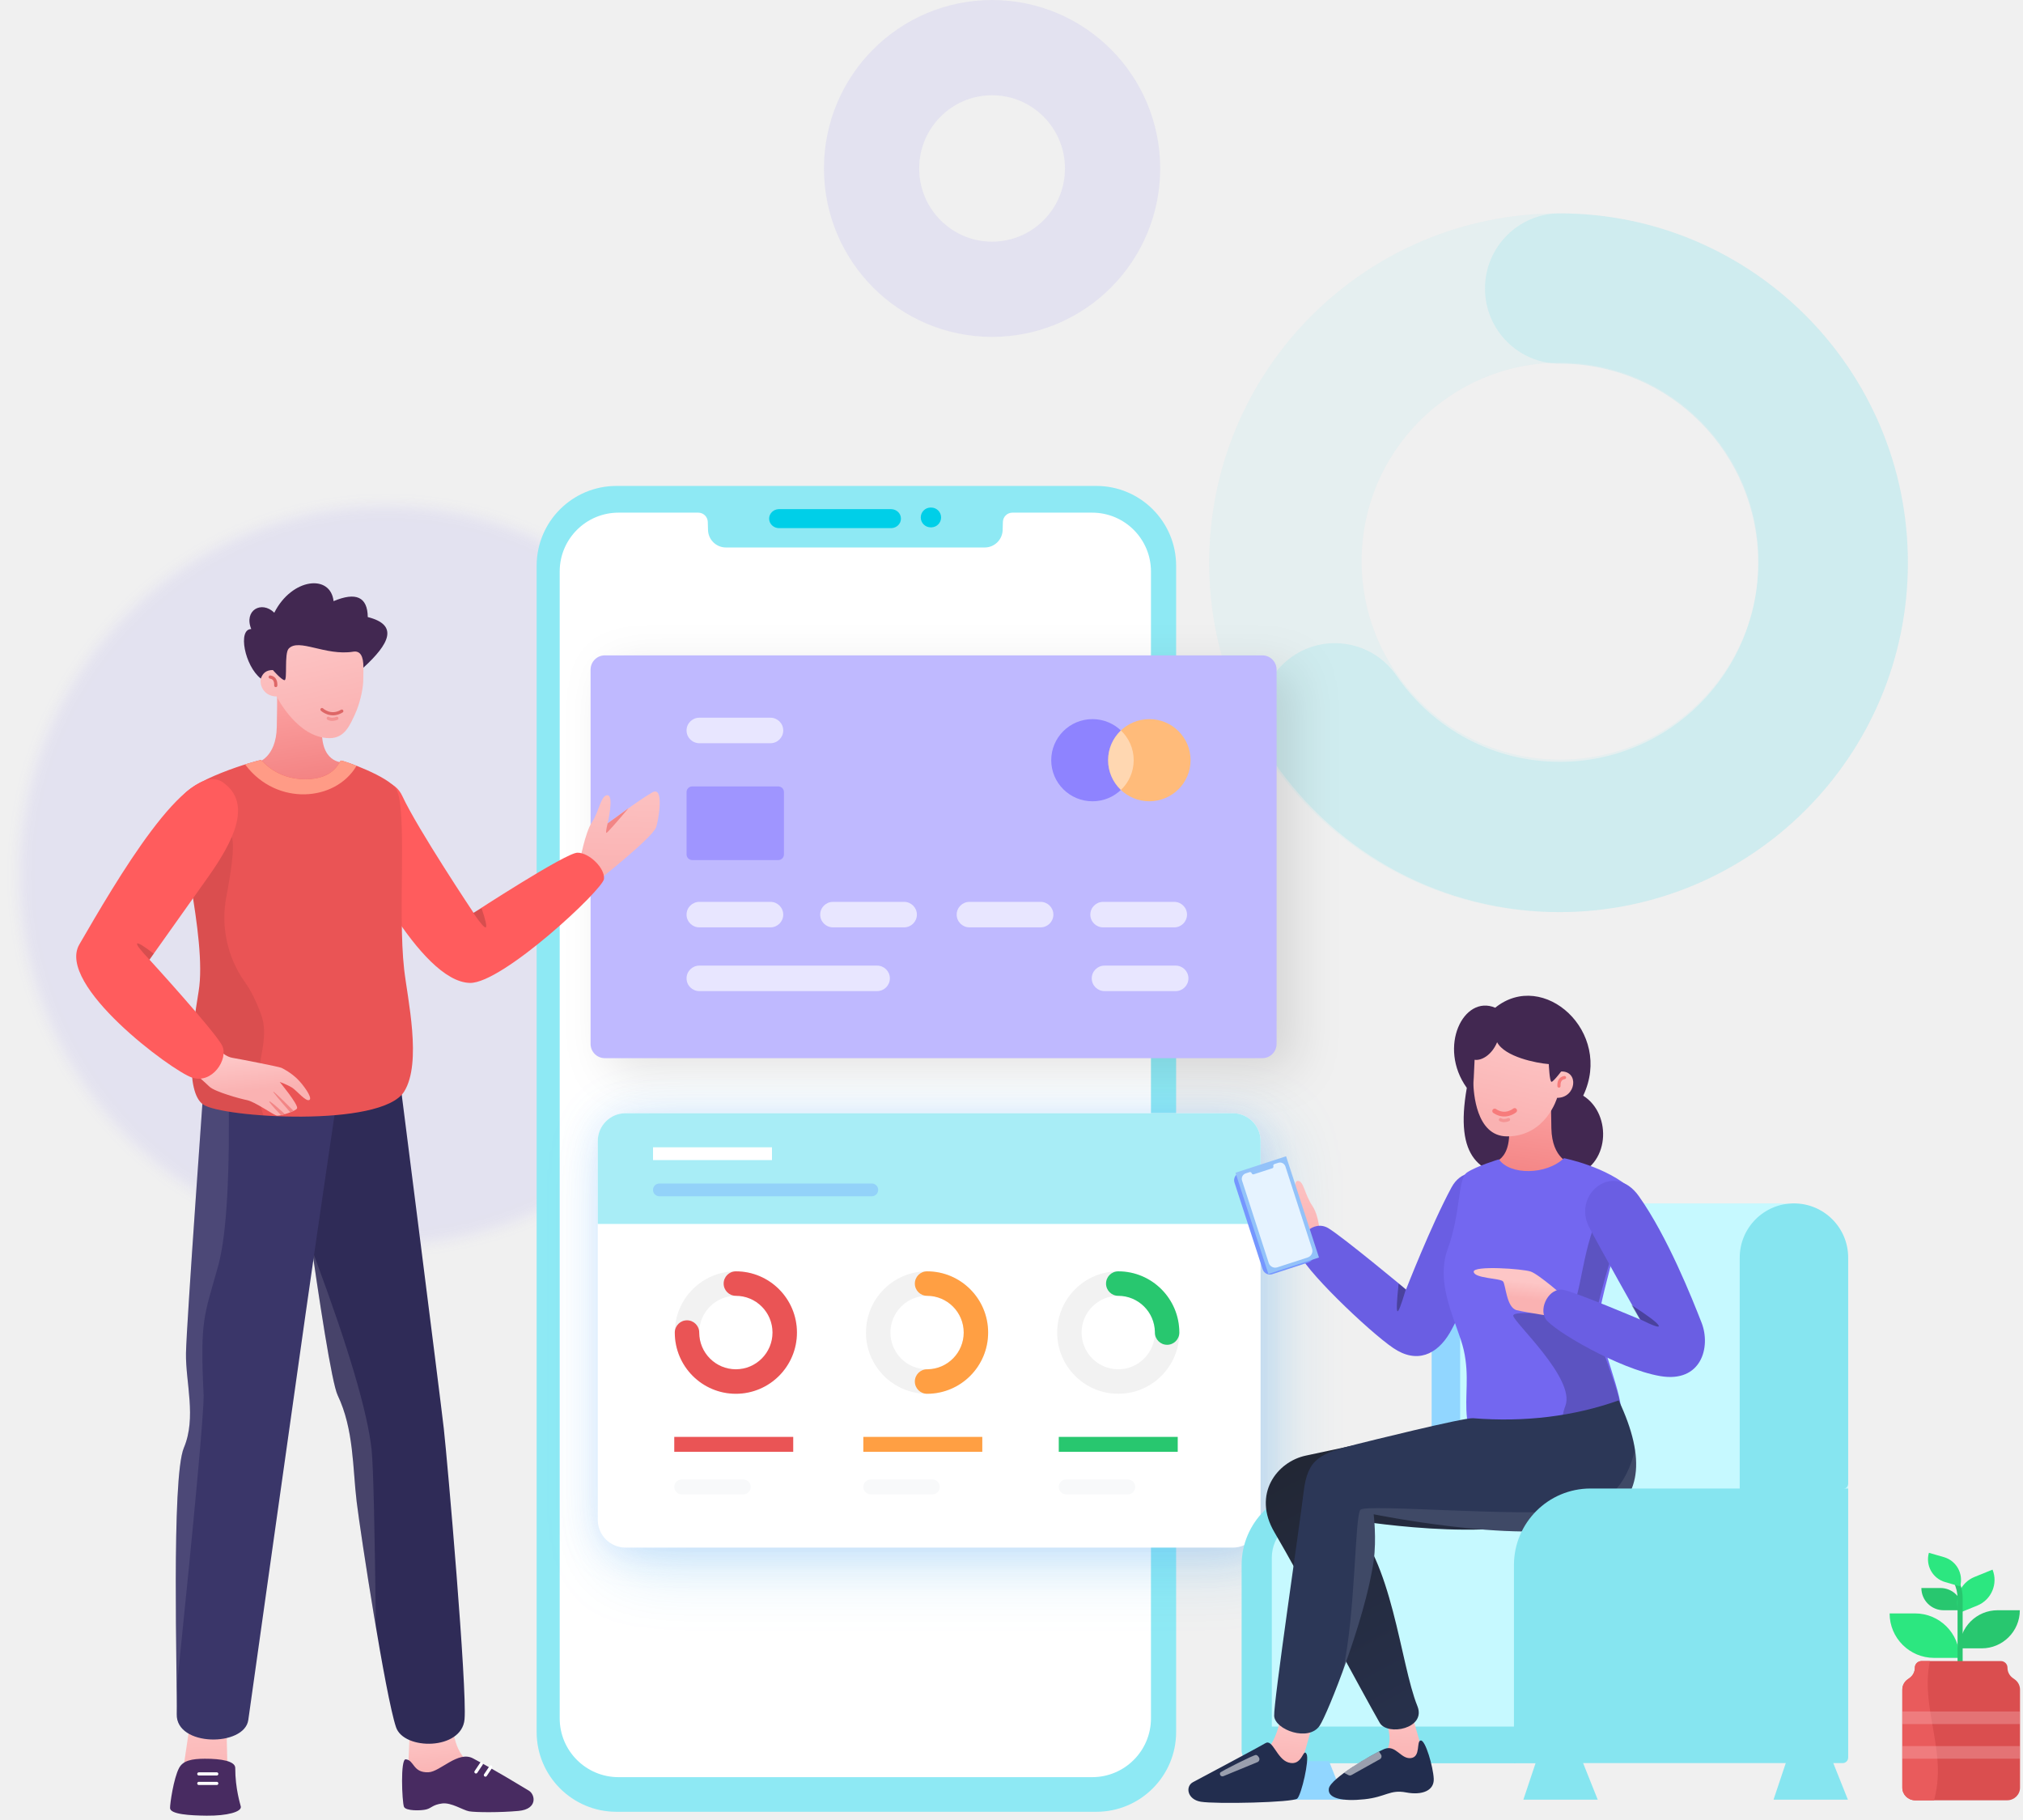
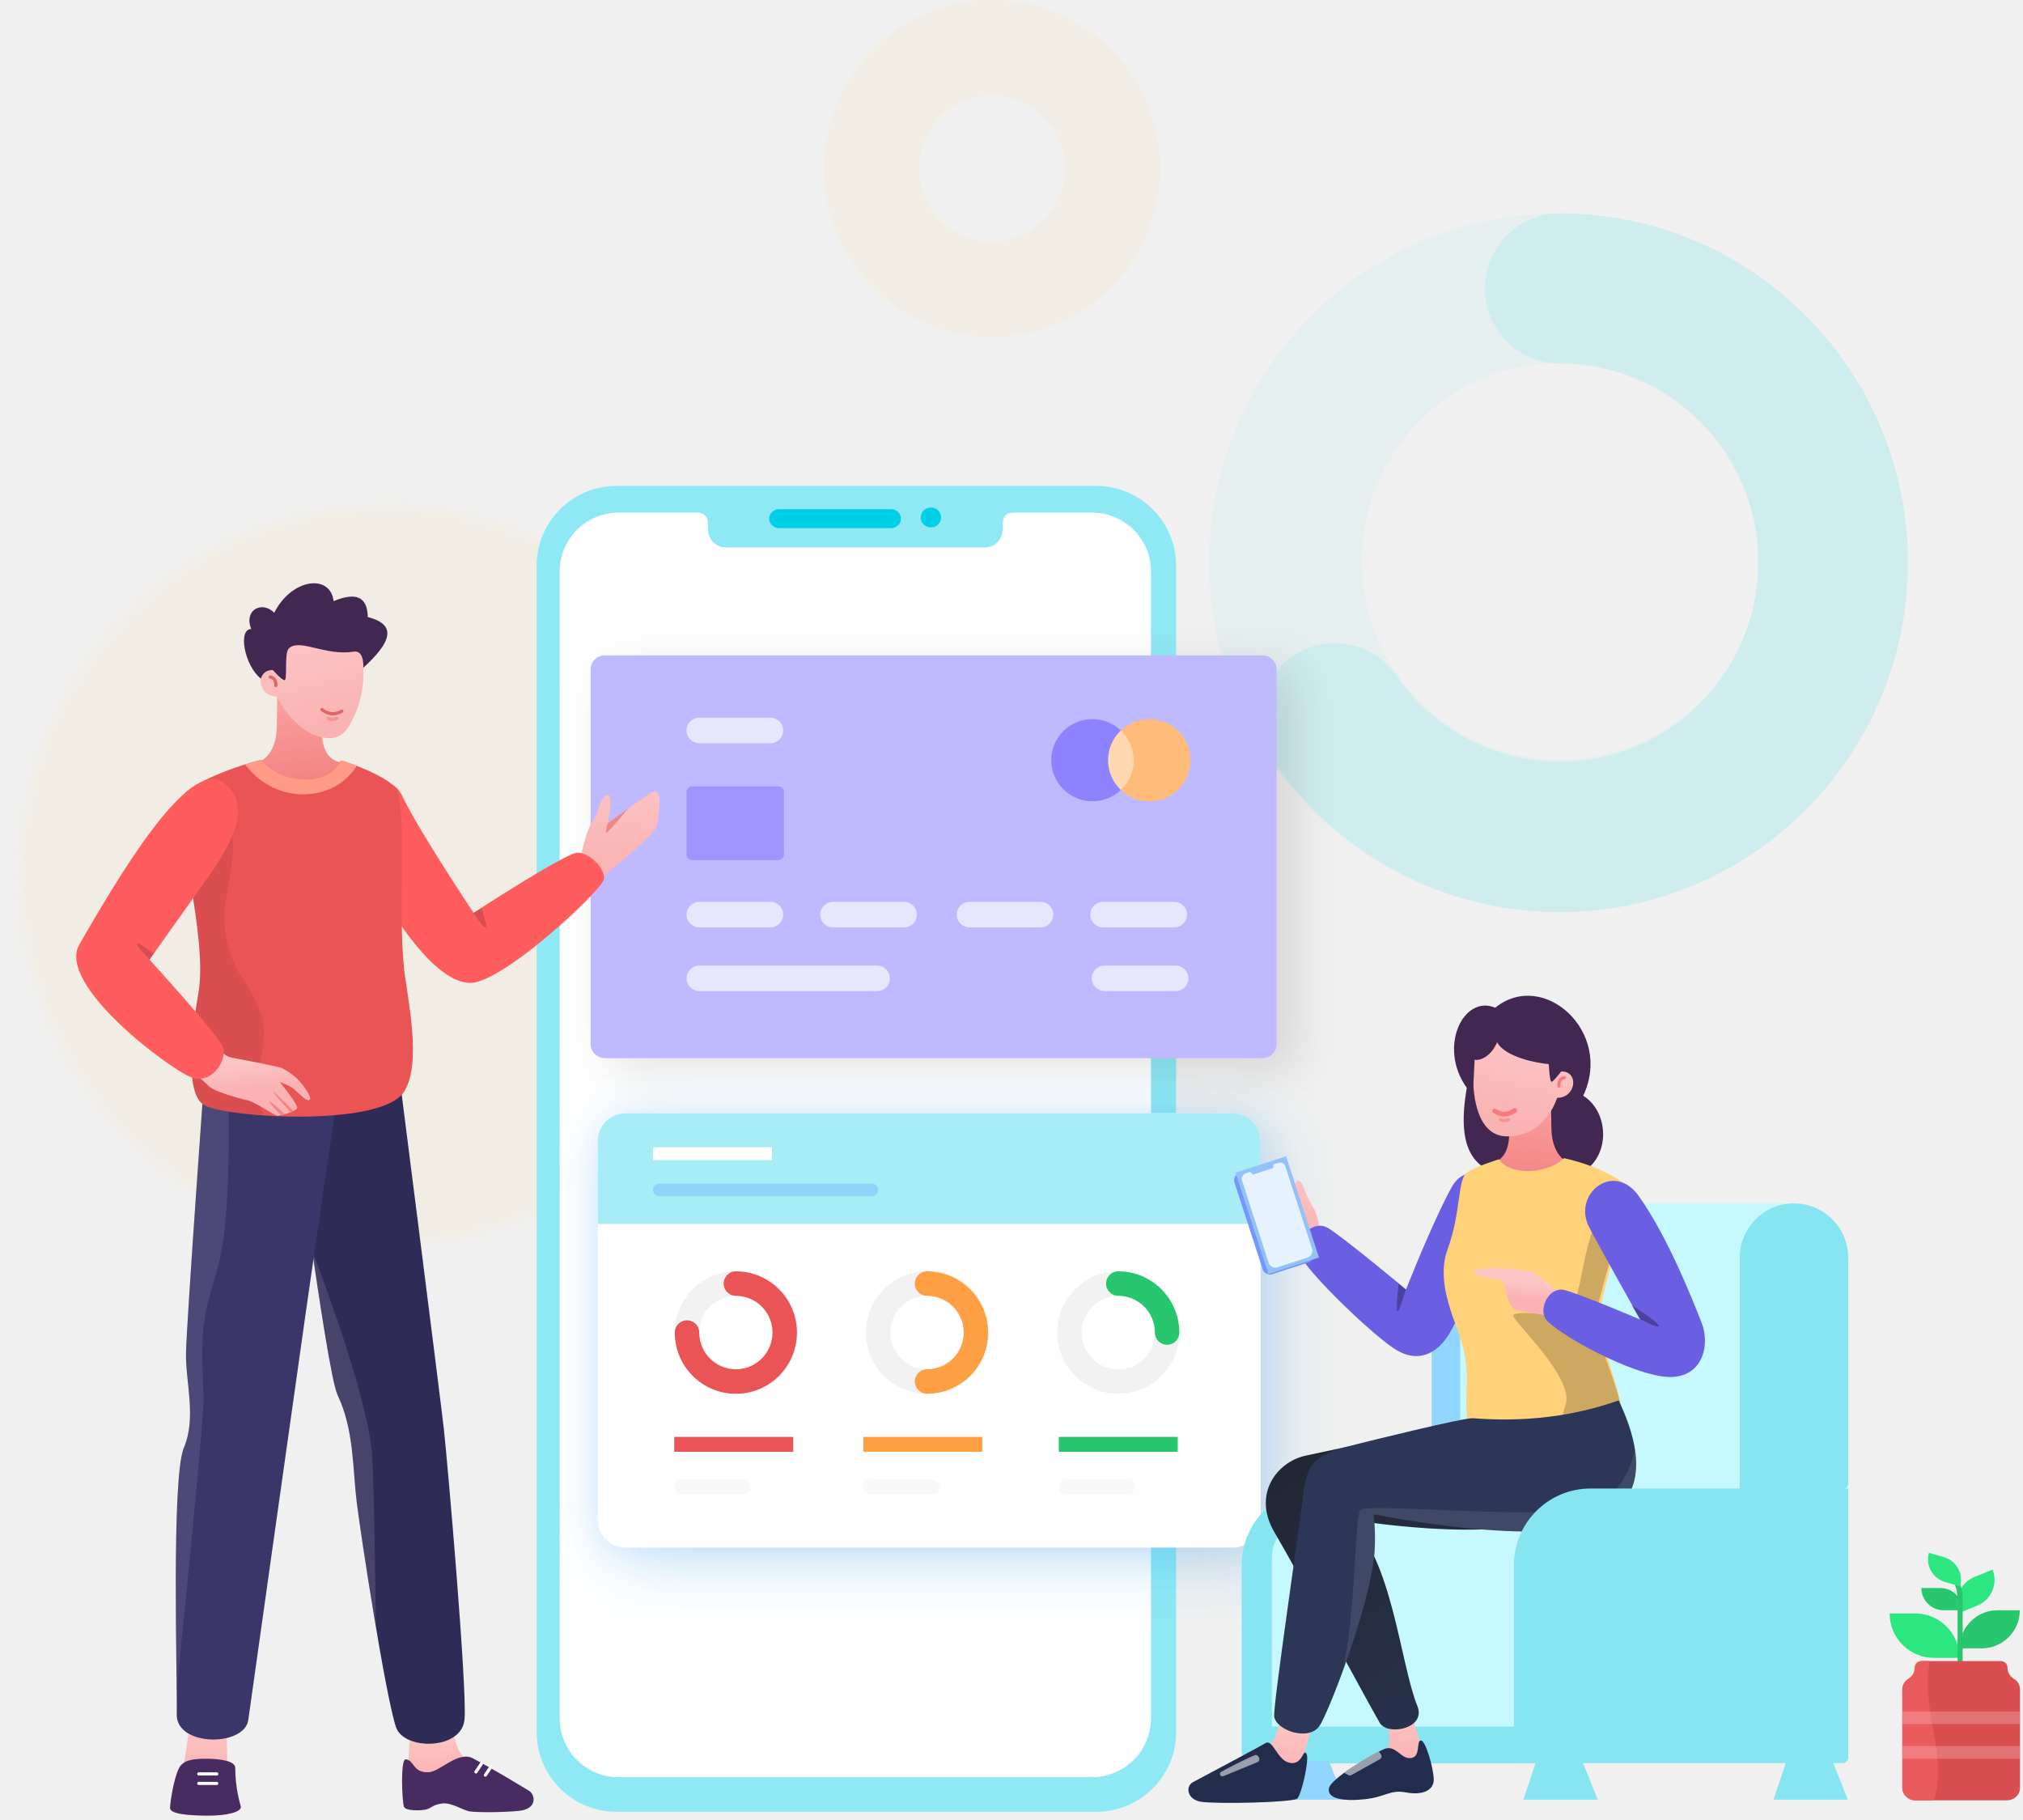
<svg xmlns="http://www.w3.org/2000/svg" xmlns:xlink="http://www.w3.org/1999/xlink" width="637px" height="573px" viewBox="0 0 637 573" version="1.1">
  <defs>
    <filter x="-2.6%" y="-2.6%" width="105.2%" height="105.2%" filterUnits="objectBoundingBox" id="filter-1">
      <feGaussianBlur stdDeviation="2" in="SourceGraphic" />
    </filter>
    <path d="M18.522,0 L43.63,0 C45.253,-7.42242666e-16 46.582,1.291 46.629,2.913 L46.703,5.483 C46.792,8.537 49.293,10.967 52.348,10.967 L133.831,10.967 C136.886,10.967 139.387,8.537 139.476,5.483 L139.55,2.913 C139.597,1.291 140.926,7.42242666e-16 142.549,0 L167.657,0 C177.886,-1.64974968e-14 186.179,8.293 186.179,18.522 L186.179,379.621 C186.179,389.85 177.886,398.143 167.657,398.143 L18.522,398.143 C8.293,398.143 4.01575893e-14,389.85 0,379.621 L0,18.522 C-1.25274242e-15,8.293 8.293,-1.67360005e-15 18.522,0 Z" id="path-2" />
    <path d="M8.757,0 L199.945,0 C204.781,-8.88398904e-16 208.702,3.921 208.702,8.757 L208.702,128.011 C208.702,132.847 204.781,136.768 199.945,136.768 L8.757,136.768 C3.921,136.768 4.14497961e-15,132.847 0,128.011 L0,8.757 C-5.92265936e-16,3.921 3.921,-2.66431478e-15 8.757,0 Z" id="path-4" />
    <filter x="-13.2%" y="-20.1%" width="131.1%" height="147.5%" filterUnits="objectBoundingBox" id="filter-6">
      <feOffset dx="5" dy="5" in="SourceAlpha" result="shadowOffsetOuter1" />
      <feGaussianBlur stdDeviation="10" in="shadowOffsetOuter1" result="shadowBlurOuter1" />
      <feColorMatrix values="0 0 0 0 0.076   0 0 0 0 0.583   0 0 0 0 0.879  0 0 0 0.229 0" type="matrix" in="shadowBlurOuter1" result="shadowMatrixOuter1" />
      <feOffset dx="0" dy="1" in="SourceAlpha" result="shadowOffsetOuter2" />
      <feGaussianBlur stdDeviation="5.5" in="shadowOffsetOuter2" result="shadowBlurOuter2" />
      <feColorMatrix values="0 0 0 0 0.504   0 0 0 0 0.7   0 0 0 0 1  0 0 0 0.234 0" type="matrix" in="shadowBlurOuter2" result="shadowMatrixOuter2" />
      <feMerge>
        <feMergeNode in="shadowMatrixOuter1" />
        <feMergeNode in="shadowMatrixOuter2" />
      </feMerge>
    </filter>
    <path d="M4.477,0 L211.527,0 C214,0 216.004,2.01 216.004,4.489 L216.004,122.332 C216.004,124.811 214,126.821 211.527,126.821 L4.477,126.821 C2.004,126.821 0,124.811 0,122.332 L0,4.489 C0,2.01 2.004,0 4.477,0 Z" id="path-7" />
    <filter x="-8.3%" y="-15.8%" width="122.2%" height="137.8%" filterUnits="objectBoundingBox" id="filter-8">
      <feOffset dx="6" dy="4" in="SourceAlpha" result="shadowOffsetOuter1" />
      <feGaussianBlur stdDeviation="7" in="shadowOffsetOuter1" result="shadowBlurOuter1" />
      <feColorMatrix values="0 0 0 0 0.019   0 0 0 0 0.019   0 0 0 0 0.019  0 0 0 0.11 0" type="matrix" in="shadowBlurOuter1" />
    </filter>
    <linearGradient x1="42.314%" y1="12.634%" x2="50%" y2="69.619%" id="linearGradient-9">
      <stop stop-color="#FDC6C6" offset="0%" />
      <stop stop-color="#FAB2B2" offset="100%" />
    </linearGradient>
    <linearGradient x1="46.204%" y1="-28.186%" x2="50%" y2="91.05%" id="linearGradient-10">
      <stop stop-color="#FDC6C6" offset="0%" />
      <stop stop-color="#FAB2B2" offset="100%" />
    </linearGradient>
    <linearGradient x1="44.814%" y1="-28.186%" x2="62.814%" y2="121.547%" id="linearGradient-11">
      <stop stop-color="#FFAFAF" offset="0%" />
      <stop stop-color="#F07777" offset="100%" />
    </linearGradient>
    <linearGradient x1="31.713%" y1="-6.917%" x2="55.144%" y2="91.235%" id="linearGradient-12">
      <stop stop-color="#FDC6C6" offset="0%" />
      <stop stop-color="#FAB2B2" offset="100%" />
    </linearGradient>
    <linearGradient x1="45.013%" y1="-28.186%" x2="50%" y2="91.05%" id="linearGradient-13">
      <stop stop-color="#FDC6C6" offset="0%" />
      <stop stop-color="#FAB2B2" offset="100%" />
    </linearGradient>
    <linearGradient x1="42.314%" y1="21.163%" x2="50%" y2="65.141%" id="linearGradient-14">
      <stop stop-color="#FDC6C6" offset="0%" />
      <stop stop-color="#FAB2B2" offset="100%" />
    </linearGradient>
    <linearGradient x1="45.136%" y1="-28.186%" x2="62.018%" y2="121.547%" id="linearGradient-15">
      <stop stop-color="#FFAFAF" offset="0%" />
      <stop stop-color="#F07777" offset="100%" />
    </linearGradient>
    <linearGradient x1="31.713%" y1="-6.206%" x2="55.144%" y2="90.72%" id="linearGradient-16">
      <stop stop-color="#FDC6C6" offset="0%" />
      <stop stop-color="#FAB2B2" offset="100%" />
    </linearGradient>
    <linearGradient x1="42.314%" y1="-3.86%" x2="50%" y2="78.278%" id="linearGradient-17">
      <stop stop-color="#FDC6C6" offset="0%" />
      <stop stop-color="#FAB2B2" offset="100%" />
    </linearGradient>
    <linearGradient x1="28.503%" y1="98.643%" x2="77.061%" y2="9.204%" id="linearGradient-18">
      <stop stop-color="#28324F" offset="0%" />
      <stop stop-color="#222735" offset="100%" />
    </linearGradient>
    <linearGradient x1="44.359%" y1="-28.186%" x2="50%" y2="91.05%" id="linearGradient-19">
      <stop stop-color="#FDC6C6" offset="0%" />
      <stop stop-color="#FAB2B2" offset="100%" />
    </linearGradient>
    <linearGradient x1="42.314%" y1="28.062%" x2="50%" y2="61.518%" id="linearGradient-20">
      <stop stop-color="#FDC6C6" offset="0%" />
      <stop stop-color="#FAB2B2" offset="100%" />
    </linearGradient>
    <linearGradient x1="42.314%" y1="8.536%" x2="50%" y2="71.77%" id="linearGradient-21">
      <stop stop-color="#FDC6C6" offset="0%" />
      <stop stop-color="#FAB2B2" offset="100%" />
    </linearGradient>
    <path d="M6.059,0 L31.005,0 C32.17,0 33.115,0.925 33.115,2.067 L33.115,2.126 C33.115,3.388 33.728,4.574 34.767,5.322 L35.413,5.788 C36.451,6.535 37.065,7.722 37.065,8.984 L37.065,39.872 C37.065,42.063 35.251,43.839 33.014,43.839 L4.051,43.839 C1.814,43.839 1.86636192e-13,42.063 1.86636192e-13,39.872 L1.86636192e-13,8.984 C1.86636192e-13,7.722 0.613,6.535 1.651,5.788 L2.298,5.322 C3.267,4.624 3.866,3.544 3.941,2.377 L3.95,2.067 C3.95,0.925 4.894,0 6.059,0 Z" id="path-22" />
  </defs>
  <g id="📝-Pages-New" stroke="none" stroke-width="1" fill="none" fill-rule="evenodd">
    <g id="Reset-Password" transform="translate(-139, -246)">
      <g id="Illustration" transform="translate(145, 261)">
        <g id="Shape">
-           <ellipse id="Oval" fill="#7367F0" opacity="0.1" filter="url(#filter-1)" cx="115.531" cy="260.607" rx="115.531" ry="116.393" />
+           <ellipse id="Oval" fill="#ffd178" opacity="0.1" filter="url(#filter-1)" cx="115.531" cy="260.607" rx="115.531" ry="116.393" />
          <path d="M484.75,52.185 C423.999,52.185 374.75,101.434 374.75,162.185 C374.75,222.937 423.999,272.185 484.75,272.185 C545.501,272.185 594.75,222.937 594.75,162.185 C594.75,101.434 545.501,52.185 484.75,52.185 Z M485.25,99.185 C519.768,99.185 547.75,127.167 547.75,161.685 C547.75,196.203 519.768,224.185 485.25,224.185 C450.732,224.185 422.75,196.203 422.75,161.685 C422.75,127.167 450.732,99.185 485.25,99.185 Z" id="Oval" fill="#00CFE8" fill-rule="nonzero" opacity="0.05" />
-           <ellipse id="Oval" stroke="#7367F0" stroke-width="30" opacity="0.1" cx="306.383" cy="38.041" rx="37.944" ry="38.041" />
+           <ellipse id="Oval" stroke="#ffd178" stroke-width="30" opacity="0.1" cx="306.383" cy="38.041" rx="37.944" ry="38.041" />
          <path d="M485.165,52.185 C545.687,52.185 594.75,101.434 594.75,162.185 C594.75,222.937 545.687,272.185 485.165,272.185 C448.704,272.185 415.237,254.153 394.923,224.605 C387.53,213.852 390.221,199.12 400.933,191.699 C411.538,184.353 426.029,186.927 433.491,197.412 L433.715,197.733 C445.321,214.614 464.362,224.873 485.165,224.873 C519.656,224.873 547.617,196.807 547.617,162.185 C547.617,127.91 520.213,100.059 486.198,99.505 L485.165,99.497 C472.15,99.497 461.598,88.906 461.598,75.841 C461.598,62.776 472.15,52.185 485.165,52.185 Z" id="Path" fill="#00CFE8" fill-rule="nonzero" opacity="0.1" />
        </g>
        <g id="Mobile-Banking-App" transform="translate(18, 138)">
          <g id="Phone3" transform="translate(144.9749, 0)">
            <path d="M25.137,0 L176.227,0 C190.109,-1.13278991e-14 201.364,11.254 201.364,25.137 L201.364,392.323 C201.364,406.206 190.109,417.46 176.227,417.46 L25.137,417.46 C11.254,417.46 -2.31133716e-14,406.206 -2.83662357e-14,392.323 L-2.83662357e-14,25.137 C-2.65136725e-14,11.254 11.254,6.10293932e-15 25.137,0 Z" id="Rectangle" fill="#8EE9F4" />
            <g id="Group-48" transform="translate(7.262298, 8.412419)">
              <mask id="mask-3" fill="white">
                <use xlink:href="#path-2" />
              </mask>
              <use id="Rectangle" fill="#FFFFFF" xlink:href="#path-2" />
              <ellipse id="Oval" fill-opacity="0.549" fill="#E97EFF" mask="url(#mask-3)" cx="70.585" cy="242.325" rx="15.969" ry="15.951" />
              <path d="M27.913,68.354 L159.667,68.354 C162.558,68.354 164.901,70.698 164.901,73.588 C164.901,76.479 162.558,78.822 159.667,78.822 L27.913,78.822 C25.023,78.822 22.679,76.479 22.679,73.588 C22.679,70.698 25.023,68.354 27.913,68.354 Z" id="Rectangle" fill-opacity="0.549" fill="#E97EFF" mask="url(#mask-3)" />
            </g>
            <path d="M111.597,7.308 C113.319,7.308 114.715,8.647 114.715,10.299 C114.715,11.914 113.38,13.231 111.711,13.288 L111.597,13.29 L76.329,13.29 C74.607,13.29 73.211,11.951 73.211,10.299 C73.211,8.684 74.546,7.368 76.215,7.31 L76.329,7.308 L111.597,7.308 Z" id="Path" fill="#00CFE8" fill-rule="nonzero" />
            <path d="M124.236,6.81 C125.958,6.81 127.355,8.205 127.355,9.925 C127.355,11.608 126.02,12.979 124.35,13.039 L124.236,13.041 L124.072,13.041 C122.35,13.041 120.953,11.646 120.953,9.925 C120.953,8.243 122.288,6.872 123.958,6.812 L124.072,6.81 L124.236,6.81 Z" id="Path" fill="#00CFE8" fill-rule="nonzero" />
          </g>
          <g id="BoardPieChart" transform="translate(164.2294, 197.5135)">
            <mask id="mask-5" fill="white">
              <use xlink:href="#path-4" />
            </mask>
            <g id="Rectangle">
              <use fill="black" fill-opacity="1" filter="url(#filter-6)" xlink:href="#path-4" />
              <use fill="#FFFFFF" fill-rule="evenodd" xlink:href="#path-4" />
            </g>
            <polygon id="Rectangle" fill="#A8EDF6" mask="url(#mask-5)" points="-4.682 -5.363 214.053 -5.363 214.053 34.862 -4.682 34.862" />
            <path d="M19.403,22.124 L86.286,22.124 C87.396,22.124 88.297,23.025 88.297,24.135 C88.297,25.246 87.396,26.147 86.286,26.147 L19.403,26.147 C18.292,26.147 17.392,25.246 17.392,24.135 C17.392,23.025 18.292,22.124 19.403,22.124 Z" id="Rectangle" fill="#6FA3FF" opacity="0.366" mask="url(#mask-5)" />
            <rect id="Rectangle" fill="#FFFFFF" mask="url(#mask-5)" x="17.392" y="10.727" width="37.459" height="4.023" />
            <rect id="Rectangle" fill="#EA5455" mask="url(#mask-5)" x="24.081" y="101.905" width="37.459" height="4.693" />
            <path d="M26.427,115.314 L45.815,115.314 C47.111,115.314 48.162,116.365 48.162,117.66 C48.162,118.956 47.111,120.007 45.815,120.007 L26.427,120.007 C25.132,120.007 24.081,118.956 24.081,117.66 C24.081,116.365 25.132,115.314 26.427,115.314 Z" id="Rectangle" fill="#F8F9FA" mask="url(#mask-5)" />
            <rect id="Rectangle" fill="#FF9F43" fill-rule="nonzero" mask="url(#mask-5)" x="83.615" y="101.905" width="37.459" height="4.693" />
            <path d="M85.961,115.314 L105.349,115.314 C106.645,115.314 107.695,116.365 107.695,117.66 C107.695,118.956 106.645,120.007 105.349,120.007 L85.961,120.007 C84.665,120.007 83.615,118.956 83.615,117.66 C83.615,116.365 84.665,115.314 85.961,115.314 Z" id="Rectangle" fill="#F8F9FA" mask="url(#mask-5)" />
            <rect id="Rectangle" fill="#28C76F" mask="url(#mask-5)" x="145.155" y="101.905" width="37.459" height="4.693" />
            <path d="M147.501,115.314 L166.889,115.314 C168.185,115.314 169.236,116.365 169.236,117.66 C169.236,118.956 168.185,120.007 166.889,120.007 L147.501,120.007 C146.205,120.007 145.155,118.956 145.155,117.66 C145.155,116.365 146.205,115.314 147.501,115.314 Z" id="Rectangle" fill="#F8F9FA" mask="url(#mask-5)" />
            <g id="Group-37" mask="url(#mask-5)">
              <g transform="translate(24.08098, 52.96396)" id="Group-5">
                <g transform="translate(0.167229, 0.167607)" />
              </g>
            </g>
            <g id="Group-3" mask="url(#mask-5)">
              <g transform="translate(144.6531, 49.77942)">
                <path d="M19.231,38.55 C29.853,38.55 38.463,29.92 38.463,19.275 C38.463,8.63 29.853,0 19.231,0 C8.61,0 0,8.63 0,19.275 C0,29.92 8.61,38.55 19.231,38.55 Z M19.231,30.84 C12.859,30.84 7.693,25.662 7.693,19.275 C7.693,12.888 12.859,7.71 19.231,7.71 C25.604,7.71 30.77,12.888 30.77,19.275 C30.77,25.662 25.604,30.84 19.231,30.84 Z" id="Oval" fill="#F2F2F2" />
                <path d="M38.463,19.275 C38.463,8.63 29.853,0 19.231,0 C17.107,0 15.385,1.726 15.385,3.855 C15.385,5.984 17.107,7.71 19.231,7.71 C25.532,7.71 30.653,12.771 30.768,19.058 L30.77,19.275 C30.77,21.404 32.492,23.13 34.616,23.13 C36.741,23.13 38.463,21.404 38.463,19.275 Z" id="Path" fill="#28C76F" />
              </g>
            </g>
            <g id="Group-4" mask="url(#mask-5)">
              <g transform="translate(84.45066, 49.77942)">
                <path d="M19.231,38.55 C29.853,38.55 38.463,29.92 38.463,19.275 C38.463,8.63 29.853,0 19.231,0 C8.61,0 0,8.63 0,19.275 C0,29.92 8.61,38.55 19.231,38.55 Z M19.231,30.84 C12.859,30.84 7.693,25.662 7.693,19.275 C7.693,12.888 12.859,7.71 19.231,7.71 C25.604,7.71 30.77,12.888 30.77,19.275 C30.77,25.662 25.604,30.84 19.231,30.84 Z" id="Oval" fill="#F2F2F2" fill-rule="evenodd" />
                <path d="M19.231,38.55 C29.853,38.55 38.463,29.92 38.463,19.275 C38.463,8.63 29.853,0 19.231,0 C17.107,0 15.385,1.726 15.385,3.855 C15.385,5.984 17.107,7.71 19.231,7.71 C25.604,7.71 30.77,12.888 30.77,19.275 C30.77,25.589 25.721,30.722 19.448,30.838 L19.231,30.84 C17.107,30.84 15.385,32.566 15.385,34.695 C15.385,36.824 17.107,38.55 19.231,38.55 Z" id="Path" fill="#FF9F43" fill-rule="nonzero" />
              </g>
            </g>
            <g id="Group-6" mask="url(#mask-5)">
              <g transform="translate(24.24821, 49.77942)">
                <path d="M19.231,38.55 C29.853,38.55 38.463,29.92 38.463,19.275 C38.463,8.63 29.853,0 19.231,0 C8.61,0 0,8.63 0,19.275 C0,29.92 8.61,38.55 19.231,38.55 Z M19.231,30.84 C12.859,30.84 7.693,25.662 7.693,19.275 C7.693,12.888 12.859,7.71 19.231,7.71 C25.604,7.71 30.77,12.888 30.77,19.275 C30.77,25.662 25.604,30.84 19.231,30.84 Z" id="Oval" fill="#F2F2F2" />
                <path d="M0,19.275 C0,29.92 8.61,38.55 19.231,38.55 C29.853,38.55 38.463,29.92 38.463,19.275 C38.463,8.63 29.853,0 19.231,0 C17.107,0 15.385,1.726 15.385,3.855 C15.385,5.984 17.107,7.71 19.231,7.71 C25.604,7.71 30.77,12.888 30.77,19.275 C30.77,25.662 25.604,30.84 19.231,30.84 C12.859,30.84 7.693,25.662 7.693,19.275 C7.693,17.146 5.971,15.42 3.846,15.42 C1.722,15.42 0,17.146 0,19.275 Z" id="Path" fill="#EA5455" />
              </g>
            </g>
          </g>
          <g id="VisaCard2" transform="translate(161.9642, 53.35135)">
            <g id="Rectangle">
              <use fill="black" fill-opacity="1" filter="url(#filter-8)" xlink:href="#path-7" />
              <use fill="#BFB9FF" fill-rule="evenodd" xlink:href="#path-7" />
            </g>
            <g id="Group-46" transform="translate(30.2182, 18.95627)">
              <g id="Group-45" transform="translate(0, 1.115074)">
                <g id="Group-43" transform="translate(114.8291, 0)">
                  <ellipse id="Oval" fill="#8E83FF" cx="12.983" cy="12.935" rx="12.983" ry="12.935" />
                  <ellipse id="Oval-Copy-10" fill="#FFBB7A" cx="30.89" cy="12.935" rx="12.983" ry="12.935" />
                  <path d="M21.819,3.681 L21.938,3.57 C24.419,5.926 25.965,9.25 25.965,12.935 C25.965,16.619 24.419,19.944 21.938,22.3 C19.454,19.945 17.907,16.62 17.907,12.935 C17.907,9.308 19.405,6.03 21.819,3.681 L21.938,3.57 L21.819,3.681 Z" id="Path" fill-opacity="0.416" fill="#FFFFFF" />
                </g>
                <path d="M1.791,21.186 L28.875,21.186 C29.864,21.186 30.666,21.985 30.666,22.971 L30.666,42.596 C30.666,43.581 29.864,44.38 28.875,44.38 L1.791,44.38 C0.802,44.38 4.97021279e-14,43.581 4.97021279e-14,42.596 L4.97021279e-14,22.971 C4.97021279e-14,21.985 0.802,21.186 1.791,21.186 Z" id="Rectangle" fill="#9F95FF" />
              </g>
              <g id="Group-44" transform="translate(0, 0.669045)" fill="#FFFFFF" fill-opacity="0.647">
                <path d="M4.029,57.984 L26.413,57.984 C28.638,57.984 30.442,59.781 30.442,61.998 C30.442,64.215 28.638,66.012 26.413,66.012 L4.029,66.012 C1.804,66.012 -1.03380426e-13,64.215 -1.03380426e-13,61.998 C-1.03380426e-13,59.781 1.804,57.984 4.029,57.984 Z" id="Rectangle" />
                <path d="M4.029,78.055 L59.989,78.055 C62.214,78.055 64.018,79.852 64.018,82.069 C64.018,84.286 62.214,86.084 59.989,86.084 L4.029,86.084 C1.804,86.084 -9.94042559e-14,84.286 -9.94042559e-14,82.069 C-9.94042559e-14,79.852 1.804,78.055 4.029,78.055 Z" id="Rectangle" />
                <path d="M131.617,78.055 L154.001,78.055 C156.226,78.055 158.03,79.852 158.03,82.069 C158.03,84.286 156.226,86.084 154.001,86.084 L131.617,86.084 C129.392,86.084 127.588,84.286 127.588,82.069 C127.588,79.852 129.392,78.055 131.617,78.055 Z" id="Rectangle" />
                <path d="M4.029,0 L26.413,0 C28.638,0 30.442,1.797 30.442,4.014 C30.442,6.231 28.638,8.029 26.413,8.029 L4.029,8.029 C1.804,8.029 0,6.231 0,4.014 C0,1.797 1.804,0 4.029,0 Z" id="Rectangle" />
                <path d="M46.111,57.984 L68.495,57.984 C70.72,57.984 72.524,59.781 72.524,61.998 C72.524,64.215 70.72,66.012 68.495,66.012 L46.111,66.012 C43.886,66.012 42.082,64.215 42.082,61.998 C42.082,59.781 43.886,57.984 46.111,57.984 Z" id="Rectangle-Copy-38" />
                <path d="M89.088,57.984 L111.472,57.984 C113.697,57.984 115.501,59.781 115.501,61.998 C115.501,64.215 113.697,66.012 111.472,66.012 L89.088,66.012 C86.863,66.012 85.059,64.215 85.059,61.998 C85.059,59.781 86.863,57.984 89.088,57.984 Z" id="Rectangle-Copy-39" />
                <path d="M131.169,57.984 L153.553,57.984 C155.778,57.984 157.582,59.781 157.582,61.998 C157.582,64.215 155.778,66.012 153.553,66.012 L131.169,66.012 C128.944,66.012 127.14,64.215 127.14,61.998 C127.14,59.781 128.944,57.984 131.169,57.984 Z" id="Rectangle-Copy-40" />
              </g>
            </g>
          </g>
          <g id="Men1.1" transform="translate(0, 30.64865)">
            <g id="LLeg" transform="translate(66.42274, 149.2404)">
              <path d="M52.059,209.111 C52.059,209.111 51.905,218.968 57.959,222.469 C64.011,225.97 73.389,232.476 73.389,232.476 L37.714,233.685 L38.731,209.022 L52.059,209.111 Z" id="Path" fill="url(#linearGradient-9)" />
              <path d="M37.338,221.046 C40.097,221.331 39.494,225.321 44.5,225.127 C48.147,224.985 53.835,218.259 58.514,220.75 C65.656,224.553 74.03,229.681 76.084,230.902 C78.137,232.123 78.948,236.729 72.881,237.294 C67.078,237.835 59.246,237.775 57.284,237.417 C55.322,237.06 51.682,234.557 48.754,234.957 C45.826,235.358 45.493,236.367 43.857,236.814 C42.22,237.261 37.281,237.358 36.769,235.979 C36.181,234.397 35.592,220.867 37.338,221.046 Z" id="Path" fill="#482B61" />
              <path d="M34.573,-1.98621069e-14 C34.573,-1.98621069e-14 48.182,106.815 49.32,116.917 C50.457,127.019 56.705,198.882 55.85,208.467 C54.979,218.229 36.717,218.282 34.267,210.917 C30.914,200.835 23.162,150.452 21.88,139.93 C20.598,129.409 21.048,117.194 15.896,106.42 C12.207,98.707 -3.4583696e-14,2.739 -3.4583696e-14,2.739 L34.573,-1.98621069e-14 Z" id="Path" fill="#2F2B57" />
              <path d="M26.574,123.435 L26.623,123.915 C27.142,129.495 27.578,147.976 27.929,179.36 L27.146,174.673 C24.689,159.809 22.508,145.085 21.88,139.93 C20.625,129.628 21.03,117.702 16.211,107.095 L15.896,106.42 C14.272,103.026 10.999,82.537 7.842,60.658 L8.834,63.312 C19.372,91.653 25.286,111.695 26.574,123.435 Z" id="Path" fill-opacity="0.192" fill="#FFFFFF" opacity="0.591" />
              <line x1="61.152" y1="222.465" x2="59.445" y2="225.018" id="Path-10" stroke="#FFFFFF" stroke-linecap="round" />
              <line x1="64.132" y1="223.463" x2="62.425" y2="226.017" id="Path-10" stroke="#FFFFFF" stroke-linecap="round" />
            </g>
            <g id="RLeg" transform="translate(29.16793, 151.8545)">
              <polygon id="Path" fill="url(#linearGradient-10)" points="6.418 208.758 3.226 230.314 18.657 230.236 18.152 208.357" />
              <path d="M0.382,233.802 C0.331,232.544 1.502,224.387 3.226,221.157 C4.476,218.814 7.249,218.265 11.306,218.249 C16.539,218.229 20.913,219.02 20.907,221.157 C20.888,227.696 22.546,232.725 22.658,233.299 C22.985,234.985 18.305,236.243 11.912,236.179 C6.679,236.127 0.463,235.763 0.382,233.802 Z" id="Path" fill="#482B61" />
              <path d="M54.336,0.893 C54.336,0.893 47.26,48.566 42.978,78.73 C38.769,108.37 26.305,196.782 25.018,206.037 C23.835,214.533 2.254,214.533 2.481,204.243 C2.708,193.953 0.71,129.832 4.728,120.338 C8.747,110.844 5.248,99.795 5.394,90.573 C5.541,81.35 11.32,1.509 11.32,1.509 L54.336,0.893 Z" id="Path" fill="#3A3669" />
              <path d="M15.629,62.713 L15.291,63.94 C11.194,78.66 9.78,79.986 10.941,103.464 L10.953,103.941 C10.994,109.848 8.185,140.414 2.526,195.639 L2.5,192.206 C2.302,169.677 1.472,128.942 4.626,120.593 L4.728,120.338 C8.747,110.844 5.248,99.795 5.394,90.573 C5.541,81.35 11.32,1.509 11.32,1.509 L18.702,1.403 L18.778,5.06 C19.309,33.622 18.259,52.84 15.629,62.713 L15.629,62.713 Z" id="Path" fill-opacity="0.192" fill="#FFFFFF" opacity="0.462" />
              <line x1="9.436" y1="223.03" x2="15.085" y2="223.03" id="Path-9" stroke="#FFFFFF" stroke-linecap="round" />
              <line x1="9.436" y1="226.025" x2="15.085" y2="226.025" id="Path-9" stroke="#FFFFFF" stroke-linecap="round" />
            </g>
            <g id="Head" transform="translate(52.24105, 0)">
              <path d="M4.794,56.429 C4.794,56.429 10.705,55.035 10.91,45.3 C11.115,35.565 10.971,32.243 10.971,32.243 L24.985,32.006 C24.985,32.006 25.127,42.855 25.129,46.78 C25.134,57.319 32.441,56.429 32.441,56.429 C32.441,56.429 30.922,64.975 19.124,65.642 C9.913,66.163 4.794,56.429 4.794,56.429 Z" id="Path" fill="url(#linearGradient-11)" />
              <g id="Head1" transform="translate(0.582624, 0)">
                <path d="M9.102,27.322 C3.294,27.096 4.241,35.642 10.275,35.63 C10.275,35.63 16.759,48.735 26.94,48.769 C31.844,48.785 33.445,44.395 34.915,41.313 C36.385,38.231 37.464,33.621 37.554,30.798 C37.65,27.789 37.662,17.901 37.662,17.901 L8.876,17.888 L9.102,27.322 Z" id="Path" fill="url(#linearGradient-12)" />
                <path d="M26.53,42.666 C27.446,43.052 28.464,42.826 29.223,42.382" id="Path" stroke="#F49494" stroke-linecap="round" transform="translate(27.87652, 42.62291) rotate(6) translate(-27.87652, -42.62291) " />
                <path d="M9.682,32.344 C10.049,31.021 9.888,29.867 8.582,29.341" id="Path-8" stroke="#DE6767" stroke-linecap="round" transform="translate(9.217431, 30.84216) rotate(-13) translate(-9.217431, -30.84216) " />
                <path d="M9.102,27.322 C9.102,27.322 11.773,30.42 12.76,30.506 C13.749,30.591 12.623,22.12 14.078,20.577 C17.274,17.186 25.626,22.948 34.408,21.541 C36.578,21.193 37.643,22.873 37.604,26.579 C45.814,19.055 48.791,13.119 38.98,10.64 C38.901,4.271 35.256,2.673 28.208,5.627 C27.266,-2.976 15.088,-1.677 9.544,9.267 C5.532,5.344 -0.108,8.511 2.286,14.415 C-2.035,14.415 0.217,26.024 5.308,30.011 C5.916,28.269 7.026,27.322 9.102,27.322 Z" id="Path" fill="#422851" />
                <path d="M24.764,38.962 C24.764,38.962 26.759,42.204 30.664,41.045" id="Path" stroke="#DE6767" stroke-linecap="round" transform="translate(27.71392, 40.12866) rotate(-15) translate(-27.71392, -40.12866) " />
              </g>
            </g>
            <g id="LArm" transform="translate(85.16583, 62.32707)">
              <g id="Group-3" transform="translate(85.96644, 17.48897) rotate(4) translate(-85.96644, -17.48897) translate(73.96644, 2.488965)">
                <path d="M-7.94013428e-14,23.728 C-7.94013428e-14,23.728 1.014,14.395 2.982,11.012 C4.949,7.628 5.209,2.157 7.293,2.211 C9.377,2.267 7.91,11.075 7.91,11.075 C7.91,11.075 17.056,3.159 21.261,0.357 C25.097,-2.198 23.728,9.73 23.209,11.275 C21.972,14.952 5.706,29.64 5.706,29.64 C5.706,29.64 0.433,24.522 -7.94013428e-14,23.728 Z" id="Path" fill="url(#linearGradient-13)" />
                <path d="M7.91,11.075 C7.573,13.084 7.523,14.081 7.76,14.064 C7.997,14.047 10.12,11.31 14.127,5.851 L7.91,11.075 Z" id="Path" fill="#F28585" />
              </g>
              <path d="M17.528,4.679 C22.259,14.939 39.955,41.45 39.955,41.45 C39.955,41.45 68.953,22.544 72.643,22.506 C76.333,22.467 81.343,27.363 81.028,30.741 C80.713,34.12 48.963,63.757 38.78,63.507 C22.947,63.119 3.092,21.946 1.053,16.443 C-4.407,1.703 12.913,-5.329 17.528,4.679 Z" id="Path" fill="#FF5C5D" />
              <path d="M39.85,41.431 C42.082,44.701 43.398,46.229 43.798,46.014 C44.198,45.8 43.759,43.801 42.482,40.018 L39.85,41.431 Z" id="Path-5" fill-opacity="0.16" fill="#000000" />
            </g>
            <g id="Body" transform="translate(32.50797, 55.66771)">
              <path d="M0.149,12.98 C-1.337,20.104 8.838,56.008 6.039,72.805 C3.825,86.09 1.711,104.381 7.449,108.443 C13.291,112.577 63.579,115.86 70.747,104.381 C76.434,95.275 71.778,75.079 70.747,65.867 C68.69,47.488 71.796,15.726 68.307,9.23 C66.142,5.2 51.384,0.003 50.83,0.164 C50.276,0.325 48.972,6.035 39.641,6.035 C30.309,6.035 26.189,0.164 25.687,0.003 C25.186,-0.158 1.494,6.535 0.149,12.98 Z" id="Path" fill="#EA5455" />
              <path d="M25.664,3.40471175e-05 L25.687,0.003 C26.189,0.164 30.309,6.035 39.641,6.035 C48.972,6.035 50.276,0.325 50.83,0.164 C51.03,0.106 53.08,0.746 55.721,1.777 L55.709,1.898 C49.039,13.098 30.696,14.479 20.892,1.665 L20.669,1.368 L21.764,1.029 C23.766,0.42 25.199,0.054 25.589,0.006 L25.664,3.40471175e-05 Z" id="Path" fill="#FF9B86" />
              <path d="M0.181,17.928 L1.003,18.042 C9.725,19.29 14.841,21.264 16.349,23.964 C17.339,25.736 16.879,31.728 14.968,41.941 L14.766,43.012 C12.994,52.27 15.02,61.846 20.369,69.572 L20.67,69.999 C22.479,72.53 24.147,75.863 25.673,79.997 C29.214,89.587 21.682,97.667 26.452,111.933 L25.478,111.862 C16.612,111.183 9.441,109.852 7.449,108.443 C1.711,104.381 3.825,86.09 6.039,72.805 C8.42,58.513 1.409,30.387 0.181,17.928 Z" id="Path" fill-opacity="0.067" fill="#000000" />
            </g>
            <g id="Rarm" transform="translate(0, 61.67254)">
              <g id="Group-2" transform="translate(36.33261, 83.2852)">
                <path d="M6.548,0 C6.548,0 9.896,3.949 12.753,4.441 C15.61,4.932 27.568,7.271 28.298,7.617 C28.988,7.945 31.347,9.187 33.364,11.179 C35.112,12.906 38.136,16.999 37.122,17.704 C36.038,18.457 33.112,14.765 31.644,13.853 C30.105,12.895 27.739,12.047 27.739,12.047 C27.739,12.047 33.591,19.107 33.219,20.34 C32.947,21.24 27.971,22.777 26.907,22.662 C25.843,22.547 19.98,18.254 17.345,17.754 C15.517,17.408 7.333,15.191 5.607,13.527 C3.882,11.862 -3.9524224e-14,8.483 -3.9524224e-14,8.483 L6.548,0 Z" id="Path" fill="url(#linearGradient-14)" />
                <path d="M32.091,21.158 C28.008,17.045 25.882,15.023 25.712,15.093 C25.541,15.163 27.32,17.328 31.048,21.588 L32.091,21.158 Z" id="Path" fill="#F28585" />
                <path d="M29.362,22.172 C26.303,19.37 24.674,18.036 24.474,18.171 C24.274,18.306 25.499,19.754 28.149,22.514 L29.362,22.172 Z" id="Path" fill="#F28585" />
              </g>
              <path d="M46.209,1.023 C55.664,7.677 49.347,19.771 41.503,30.865 C34.175,41.227 23.068,56.837 23.068,56.837 C23.068,56.837 43.953,79.713 45.97,83.945 C47.987,88.178 42.836,96.127 36.431,93.956 C30.026,91.785 -6.422,64.786 0.99,52.027 C12.311,32.538 35.04,-6.836 46.209,1.023 Z" id="Path" fill="#FF5C5D" />
              <path d="M23.068,56.837 C20.211,53.814 18.916,52.128 19.183,51.778 C19.45,51.428 21.193,52.489 24.413,54.959 L23.068,56.837 Z" id="Path-6" fill-opacity="0.16" fill="#000000" />
            </g>
          </g>
          <g id="Group-7" transform="translate(348.8459, 160.0541)">
            <path d="M42.222,155.619 L123.353,155.619 L123.353,155.619 L123.353,238.078 C123.353,240.287 121.562,242.078 119.353,242.078 L22.111,242.078 C19.901,242.078 18.111,240.287 18.111,238.078 L18.111,179.73 C18.111,166.414 28.906,155.619 42.222,155.619 Z" id="Rectangle" fill="#86E5F0" />
            <polygon id="Rectangle" fill="#86E5F0" points="27.619 225.012 104.398 225.012 104.398 242.078 27.619 242.078" />
            <polygon id="Path" fill="#86E5F0" points="125.399 241.46 130.243 253.59 106.829 253.59 110.886 241.46" />
            <polygon id="Path" fill="#91D6FF" points="45.628 241.46 50.472 253.59 27.058 253.59 31.116 241.46" />
            <polygon id="Path" fill="#86E5F0" points="204.173 241.46 209.016 253.59 185.603 253.59 189.66 241.46" />
            <path d="M101.538,66.333 L123.95,65.847 L123.95,65.847 L123.95,163.774 L77.95,163.774 L77.95,90.438 C77.95,77.326 88.429,66.617 101.538,66.333 Z" id="Rectangle" fill="#91D6FF" />
            <path d="M111.035,65.847 L187.266,65.847 C199.328,65.847 209.106,75.625 209.106,87.687 L209.106,164.022 C209.106,164.987 208.324,165.77 207.359,165.77 L86.924,165.77 L86.924,165.77 L86.924,89.958 C86.924,76.642 97.719,65.847 111.035,65.847 Z" id="Rectangle" fill="#C6F9FF" />
            <path d="M192.033,65.847 C201.462,65.847 209.106,73.491 209.106,82.92 L209.106,154.046 C209.106,155.011 208.324,155.793 207.359,155.793 L174.959,155.793 L174.959,155.793 L174.959,82.92 C174.959,73.491 182.603,65.847 192.033,65.847 Z" id="Rectangle" fill="#86E5F0" />
            <path d="M40.219,164.82 L118.499,164.82 L118.499,164.82 L118.499,230.574 L27.619,230.574 L27.619,177.42 C27.619,170.461 33.26,164.82 40.219,164.82 Z" id="Rectangle" fill="#C6F9FF" />
            <g id="Wom1.4" transform="translate(82.66293, 127.5) scale(-1, 1) translate(-82.66293, -127.5) translate(0.662928, 0)">
              <g id="Head" transform="translate(32.71943, 0.465078)">
                <path d="M10.006,56.875 C-2.193,54.033 -2.996,37.281 6.278,31.47 C-3.286,11.41 18.831,-8.507 33.981,3.776 C43.913,-0.478 52.167,16.121 42.925,29.013 C46.8,51.148 38.914,56.869 24.697,57.112 L10.006,56.875 Z" id="Path" fill="#422851" />
                <path d="M10.157,52.874 C10.157,52.874 16.091,51.48 16.297,41.752 C16.503,32.024 16.358,28.704 16.358,28.704 L29.429,28.468 C29.429,28.468 29.571,39.309 29.573,43.231 C29.579,53.764 36.914,52.874 36.914,52.874 C36.914,52.874 35.389,61.415 23.546,62.081 C14.299,62.602 10.157,52.874 10.157,52.874 Z" id="Path" fill="url(#linearGradient-15)" />
                <path d="M13.312,23.846 C7.481,23.62 8.432,32.16 14.489,32.149 C14.489,32.149 18.007,44.281 30.221,44.281 C40.14,44.281 40.786,30.141 40.876,27.32 C40.972,24.312 40.985,14.431 40.985,14.431 L13.085,14.418 L13.312,23.846 Z" id="Path" fill="url(#linearGradient-16)" />
                <path d="M28.082,35.158 C28.082,35.158 30.088,38.401 34.005,37.248" id="Path" stroke="#F77B7B" stroke-width="1.5" stroke-linecap="round" transform="translate(31.04382, 36.32699) rotate(-18) translate(-31.04382, -36.32699) " />
                <path d="M29.782,39.029 C30.701,39.415 31.573,39.415 32.336,38.972" id="Path" stroke="#F49494" stroke-linecap="round" transform="translate(31.05888, 39.14183) rotate(2) translate(-31.05888, -39.14183) " />
                <path d="M13.58,28.582 C13.947,27.261 13.785,26.107 12.473,25.58" id="Path-8" stroke="#F77B7B" stroke-linecap="round" transform="translate(13.11181, 27.08122) rotate(-13) translate(-13.11181, -27.08122) " />
                <path d="M12.389,22.791 C12.389,22.791 15.585,27.081 16.232,27.104 C16.88,27.127 17.106,21.524 17.106,21.524 C21.027,21.224 30.948,19.247 33.381,14.642 C35.081,18.705 38.333,20.51 40.469,20.164 L40.874,28.796 L41.871,11.441 L11.607,11.441 L12.389,22.791 Z" id="Path" fill="#422851" />
              </g>
              <g id="LLeg" transform="translate(36.89403, 131.6934)">
                <path d="M65.702,93.198 C65.702,93.198 60.471,103.769 64.759,107.1 C69.054,110.431 80.398,116.675 80.398,116.675 L50.344,114.785 L57.025,91.731 L65.702,93.198 Z" id="Path" fill="url(#linearGradient-17)" />
                <path d="M53.251,103.258 C54.734,103.431 53.151,108.427 56.362,108.807 C59.567,109.187 61.124,104.453 64.761,105.954 C68.398,107.454 81.662,115.213 82.184,118.384 C82.713,121.555 77.771,122.489 70.994,121.772 C64.217,121.056 62.967,118.644 57.88,119.616 C52.799,120.587 48.992,119.039 49.16,115.324 C49.327,111.609 51.768,103.085 53.251,103.258 Z" id="Path" fill="#222D4E" />
                <path d="M66.42,106.723 L65.76,107.714 C65.453,108.174 65.578,108.794 66.037,109.101 C66.059,109.115 66.081,109.129 66.104,109.142 L75.07,114.148 C75.361,114.31 75.713,114.317 76.01,114.166 L77.402,113.46 L77.402,113.46 C75.216,111.876 73.429,110.685 71.453,109.517 C69.937,108.62 68.258,107.695 66.42,106.723 Z" id="Path-14" fill-opacity="0.541" fill="#FFFFFF" />
                <path d="M20.43,0.032 C29.528,0.438 80.168,11.644 89.368,13.548 C98.569,15.452 106.347,25.754 99.331,37.684 C91.452,51.075 71.12,89.106 66.184,97.679 C63.741,101.923 51.415,99.543 54.31,92.421 C59.708,79.144 62.214,45.792 75.975,33.631 C75.975,33.631 29.698,41.689 9.708,32.458 C-4.82,25.748 -1.533,-0.951 20.43,0.032 Z" id="Path" fill="url(#linearGradient-18)" />
              </g>
              <g id="LArm" transform="translate(64.33522, 56.18919)">
                <path d="M57.456,21.704 C57.456,21.704 57.353,14.297 59.942,10.426 C62.532,6.555 62.635,2.443 64.595,2.577 C66.555,2.712 64.614,12.269 64.614,12.269 C64.614,12.269 67.101,11.319 68.887,10.116 C70.674,8.914 76.09,2.987 77.356,4.037 C79.503,5.827 76.046,15.922 74.163,17.94 C72.274,19.959 61.954,26.598 61.954,26.598 L57.456,21.704 Z" id="Path" fill="url(#linearGradient-19)" />
                <path d="M1.542,17.265 C5.775,27.087 13.524,45.13 16.719,50.514 C20.723,57.255 27.036,60.225 34.428,55.223 C42.196,49.968 63.583,29.468 64.21,24.825 C64.832,20.181 59.597,14.61 54.86,17.494 C50.124,20.379 30.442,36.767 30.442,36.767 C30.442,36.767 22.499,16.394 16.109,4.593 C10.576,-5.617 -4.9,2.333 1.542,17.265 Z" id="Path" fill="#6A5EE3" />
                <path d="M30.524,36.777 C31.947,41.604 32.824,43.877 33.156,43.598 C33.489,43.318 33.362,40.414 32.775,34.885 L30.524,36.777 Z" id="Path" fill-opacity="0.303" fill="#000000" />
              </g>
              <g id="PhoneMini4" transform="translate(135.9883, 69.68886) scale(-1, 1) rotate(-18) translate(-135.9883, -69.68886) translate(126.4883, 52.18886)">
                <g id="Group-3" transform="translate(-0, -0)">
                  <path d="M2.933,1.239 L14.885,1.239 C16.21,1.239 17.285,2.313 17.285,3.639 L17.285,32.361 C17.285,33.686 16.21,34.761 14.885,34.761 L2.933,34.761 C1.608,34.761 0.533,33.686 0.533,32.361 L0.533,3.639 C0.533,2.313 1.608,1.239 2.933,1.239 Z" id="Rectangle" fill="#7596FF" fill-rule="nonzero" />
                  <rect id="Rectangle" fill="#93C2F9" x="1.795" y="0.798" width="16.752" height="33.522" />
                  <path d="M4.789,1.995 L6.06,1.995 C6.318,1.995 6.534,2.182 6.578,2.428 L6.587,2.523 C6.587,2.814 6.823,3.05 7.114,3.05 L13.24,3.05 C13.499,3.05 13.714,2.864 13.759,2.618 L13.768,2.523 C13.768,2.232 14.004,1.995 14.295,1.995 L15.559,1.995 C16.498,1.995 17.268,2.719 17.343,3.639 L17.349,3.788 L17.349,3.788 L17.324,31.048 C17.322,32.237 16.358,33.201 15.169,33.203 L5.118,33.203 C3.98,33.204 3.048,32.322 2.969,31.203 L2.964,31.05 C2.964,31.049 2.964,31.048 2.966,31.048 L2.99,3.794 C2.991,2.8 3.796,1.995 4.789,1.995 Z" id="Rectangle" fill="#E6F3FF" fill-rule="nonzero" />
                </g>
              </g>
              <g id="Body" transform="translate(23.5795, 51.61278)">
-                 <path d="M0,10.007 C0,10.007 10.199,44.178 10.501,50.646 C10.804,57.115 2.159,76.127 3.631,80.932 C7.025,92.037 50.348,96.818 52.003,81.88 C52.775,74.913 51.169,68.661 53.02,60.452 C54.864,52.243 62.278,40.044 58.073,28.575 C53.868,17.106 54.995,6.496 51.987,4.49 C48.979,2.485 41.948,0.355 41.948,0.355 C38.529,5.389 26.986,5.316 21.479,-5.67113923e-14 C21.479,-5.67113923e-14 7.796,2.656 0,10.007 Z" id="Path" fill="#7367F0" />
+                 <path d="M0,10.007 C0,10.007 10.199,44.178 10.501,50.646 C10.804,57.115 2.159,76.127 3.631,80.932 C7.025,92.037 50.348,96.818 52.003,81.88 C52.775,74.913 51.169,68.661 53.02,60.452 C54.864,52.243 62.278,40.044 58.073,28.575 C53.868,17.106 54.995,6.496 51.987,4.49 C48.979,2.485 41.948,0.355 41.948,0.355 C38.529,5.389 26.986,5.316 21.479,-5.67113923e-14 C21.479,-5.67113923e-14 7.796,2.656 0,10.007 Z" id="Path" fill="#ffd178" />
                <path d="M9.14,15.541 C15.939,26.336 15.918,45.132 19.57,47.594 C23.221,50.055 37.432,47.64 37.432,49.589 C37.432,51.538 17.793,69.404 21.017,77.944 C22.705,82.416 22.247,86.417 19.643,89.946 L18.793,89.761 C11.055,88.011 4.834,84.869 3.631,80.932 C2.159,76.127 11.801,57.115 11.499,50.646 C11.242,45.155 3.135,19.703 0.691,12.135 C2.681,8.622 5.497,9.757 9.14,15.541 Z" id="Path" fill-opacity="0.199" fill="#000000" />
              </g>
              <g id="RArm" transform="translate(0, 58.7632)">
                <path d="M44.313,37.031 C44.313,37.031 52.904,29.424 55.533,28.541 C58.163,27.658 73.566,26.597 73.469,28.592 C73.358,30.73 65.085,30.607 64.228,31.658 C63.371,32.709 63.176,39.895 59.936,40.702 C56.702,41.509 47.008,42.9 47.008,42.9 L44.313,37.031 Z" id="Path" fill="url(#linearGradient-20)" />
                <path d="M21.458,4.82 C12.407,17.601 4.679,37.07 1.713,44.66 C-1.253,52.25 1.739,63.699 14.782,61.451 C27.801,59.209 48.517,47.029 50.809,43.476 C53.101,39.923 49.619,33.457 45.234,34.304 C41.172,35.087 21.021,43.659 21.021,43.659 C21.021,43.659 33.985,20.669 37.15,14.506 C42.438,4.213 29.43,-6.441 21.458,4.82 Z" id="Path" fill="#6A5EE3" />
                <path d="M21.226,43.502 C16.7,45.752 14.713,46.406 15.265,45.462 C15.817,44.518 18.668,42.389 23.817,39.073 L21.226,43.502 Z" id="Path" fill-opacity="0.303" fill="#000000" />
              </g>
              <g id="RLeg" transform="translate(21.93699, 127.7027)">
                <path d="M112.262,97.613 C112.262,97.613 112.104,110.055 122.351,114.706 C132.591,119.358 139.886,119.078 138.958,122.674 C138.029,126.269 111.376,126.124 108.887,123.312 C106.765,120.92 102.152,98.642 100.882,100.345 L112.262,97.613 Z" id="Path" fill="url(#linearGradient-21)" />
                <path d="M104.156,111.54 C105.3,109.328 105.372,115.551 109.885,114.179 C113.548,113.066 114.8,106.697 117.114,108.092 C119.428,109.487 139.801,120.303 139.917,120.369 C142.425,121.72 141.724,125.816 137.488,126.531 C132.78,127.324 108.39,126.79 107.081,125.534 C105.772,124.279 103.238,113.314 104.156,111.54 Z" id="Path" fill="#222D4E" />
                <path d="M120.127,111.812 C119.787,111.812 119.456,112.086 119.136,112.634 C118.857,113.11 119.017,113.723 119.494,114.002 C119.533,114.025 119.575,114.046 119.618,114.064 L130.35,118.485 C130.759,118.653 131.226,118.458 131.395,118.05 C131.481,117.84 131.475,117.603 131.377,117.399 C131.377,117.399 131.377,117.399 131.377,117.399 C131.178,116.984 120.895,111.812 120.127,111.812 Z" id="Path-14" fill-opacity="0.541" fill="#FFFFFF" />
                <path d="M5.881,0.176 C-2.937,18.81 -1.15,31.326 11.243,37.724 C29.22,47.006 83.037,36.028 83.037,36.028 C83.037,36.028 82.075,43.775 83.037,50.684 C85.549,68.729 97.494,98.793 100.021,102.571 C103.516,107.795 114.163,103.855 114.363,99.505 C114.564,95.155 106.337,39.601 105.086,29.007 C103.842,18.413 99.913,16.874 88.437,13.978 C85.801,13.312 54.623,5.56 51.767,5.786 C35.407,7.08 20.111,5.21 5.881,0.176 Z" id="Path" fill="#2C3757" />
                <path d="M20.381,34.839 C38.179,36.835 85.299,32.722 87.191,34.591 C88.998,36.375 88.697,67.418 92.749,85.386 L92.133,83.689 C88.321,73.097 84.364,60.214 83.037,50.684 C82.075,43.775 83.037,36.028 83.037,36.028 L80.867,36.448 C70.637,38.371 27.062,45.892 11.243,37.724 C2.671,33.298 -0.827,25.946 0.749,15.667 C3.463,27.285 10.007,33.676 20.381,34.839 Z" id="Path" fill-opacity="0.192" fill="#FFFFFF" opacity="0.462" />
              </g>
            </g>
            <path d="M127.976,155.619 L209.106,155.619 L209.106,155.619 L209.106,240.331 C209.106,241.296 208.324,242.078 207.359,242.078 L103.864,242.078 L103.864,242.078 L103.864,179.73 C103.864,166.414 114.659,155.619 127.976,155.619 Z" id="Rectangle" fill="#86E5F0" />
          </g>
          <g id="Group-80" transform="translate(571, 335)">
            <path d="M0,20 L8,20 C15.732,20 22,26.268 22,34 L22,34 L22,34 L14,34 C6.268,34 9.46895252e-16,27.732 0,20 L0,20 L0,20 Z" id="Rectangle" fill="#2CE780" />
            <path d="M10,12 L16,12 C19.866,12 23,15.134 23,19 L23,19 L23,19 L17,19 C13.134,19 10,15.866 10,12 L10,12 L10,12 Z" id="Rectangle" fill="#28C76F" />
            <path d="M22,19 L29,19 C35.627,19 41,24.373 41,31 L41,31 L41,31 L34,31 C27.373,31 22,25.627 22,19 L22,19 L22,19 Z" id="Rectangle" fill="#28C76F" transform="translate(31.5, 25) scale(-1, 1) translate(-31.5, -25) " />
            <path d="M19.74,8.675 L25.886,8.685 C30.683,8.693 34.571,12.581 34.579,17.379 L34.579,17.379 L34.579,17.379 L28.433,17.368 C23.635,17.36 19.748,13.472 19.74,8.675 L19.74,8.675 L19.74,8.675 Z" id="Rectangle" fill="#2CE780" transform="translate(27.15928, 13.02662) scale(-1, 1) rotate(22) translate(-27.15928, -13.02662) " />
            <path d="M17.765,5 C20.893,6.983 22.877,10.756 22.994,14.897 L23,15.286 L23,45 L21.395,45 L21.395,15.286 C21.395,11.802 19.819,8.589 17.267,6.828 L17,6.651 L17.765,5 Z" id="Path" fill="#28C76F" />
            <g id="Group-84" transform="translate(4, 35)">
              <mask id="mask-23" fill="white">
                <use xlink:href="#path-22" />
              </mask>
              <use id="Rectangle" fill="#DA4E4F" xlink:href="#path-22" />
              <path d="M-1.013,-1.984 L9.114,-1.984 C4.645,15.063 15.53,29.2 9.114,46.616 L-1.013,46.616 L-1.013,-1.984 Z" id="Rectangle" fill="#E95B5C" mask="url(#mask-23)" />
              <rect id="Rectangle" fill-opacity="0.258" fill="#FFDFE2" mask="url(#mask-23)" x="-2.69835458e-13" y="26.78" width="37.065" height="3.967" />
              <rect id="Rectangle" fill-opacity="0.258" fill="#FFDFE2" mask="url(#mask-23)" x="1.87085917e-13" y="15.869" width="37.065" height="3.967" />
            </g>
            <path d="M11.103,2.475 L16.012,2.481 C20.125,2.486 23.458,5.819 23.463,9.932 L23.463,9.932 L23.463,9.932 L18.554,9.925 C14.441,9.92 11.109,6.587 11.103,2.475 L11.103,2.475 L11.103,2.475 Z" id="Rectangle" fill="#2CE780" transform="translate(17.28318, 6.203151) rotate(16) translate(-17.28318, -6.203151) " />
          </g>
        </g>
      </g>
    </g>
  </g>
</svg>
